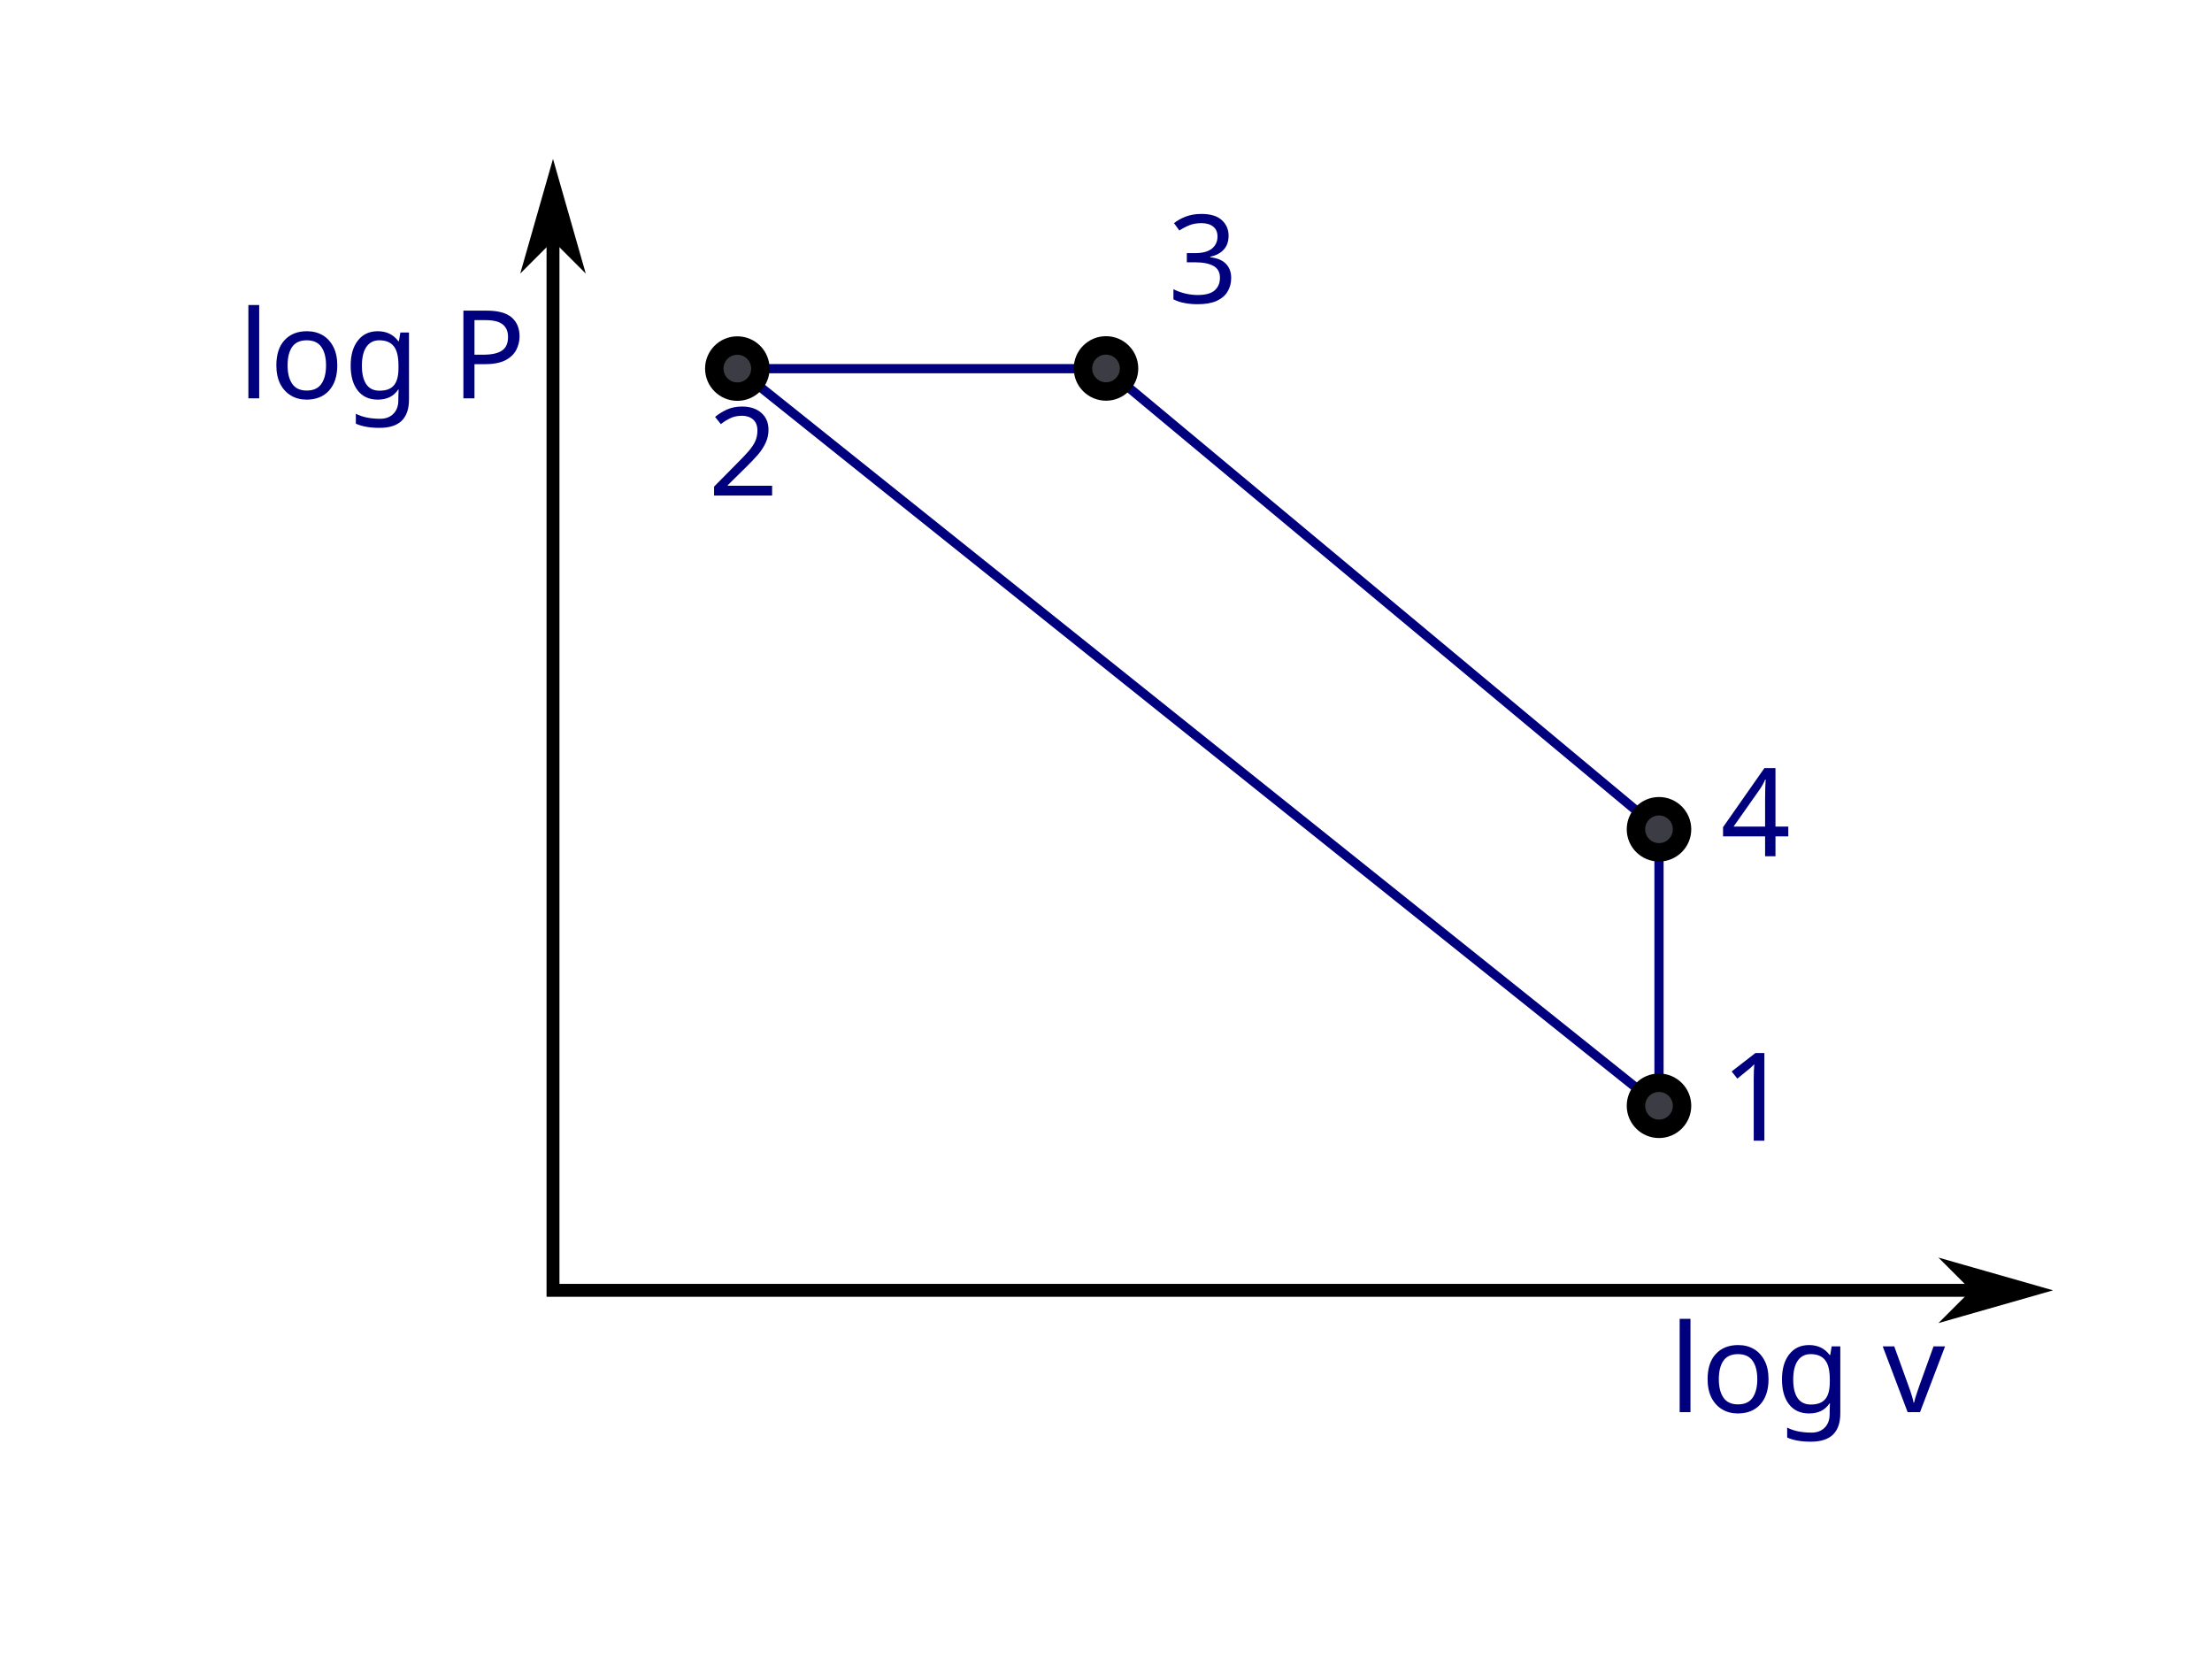
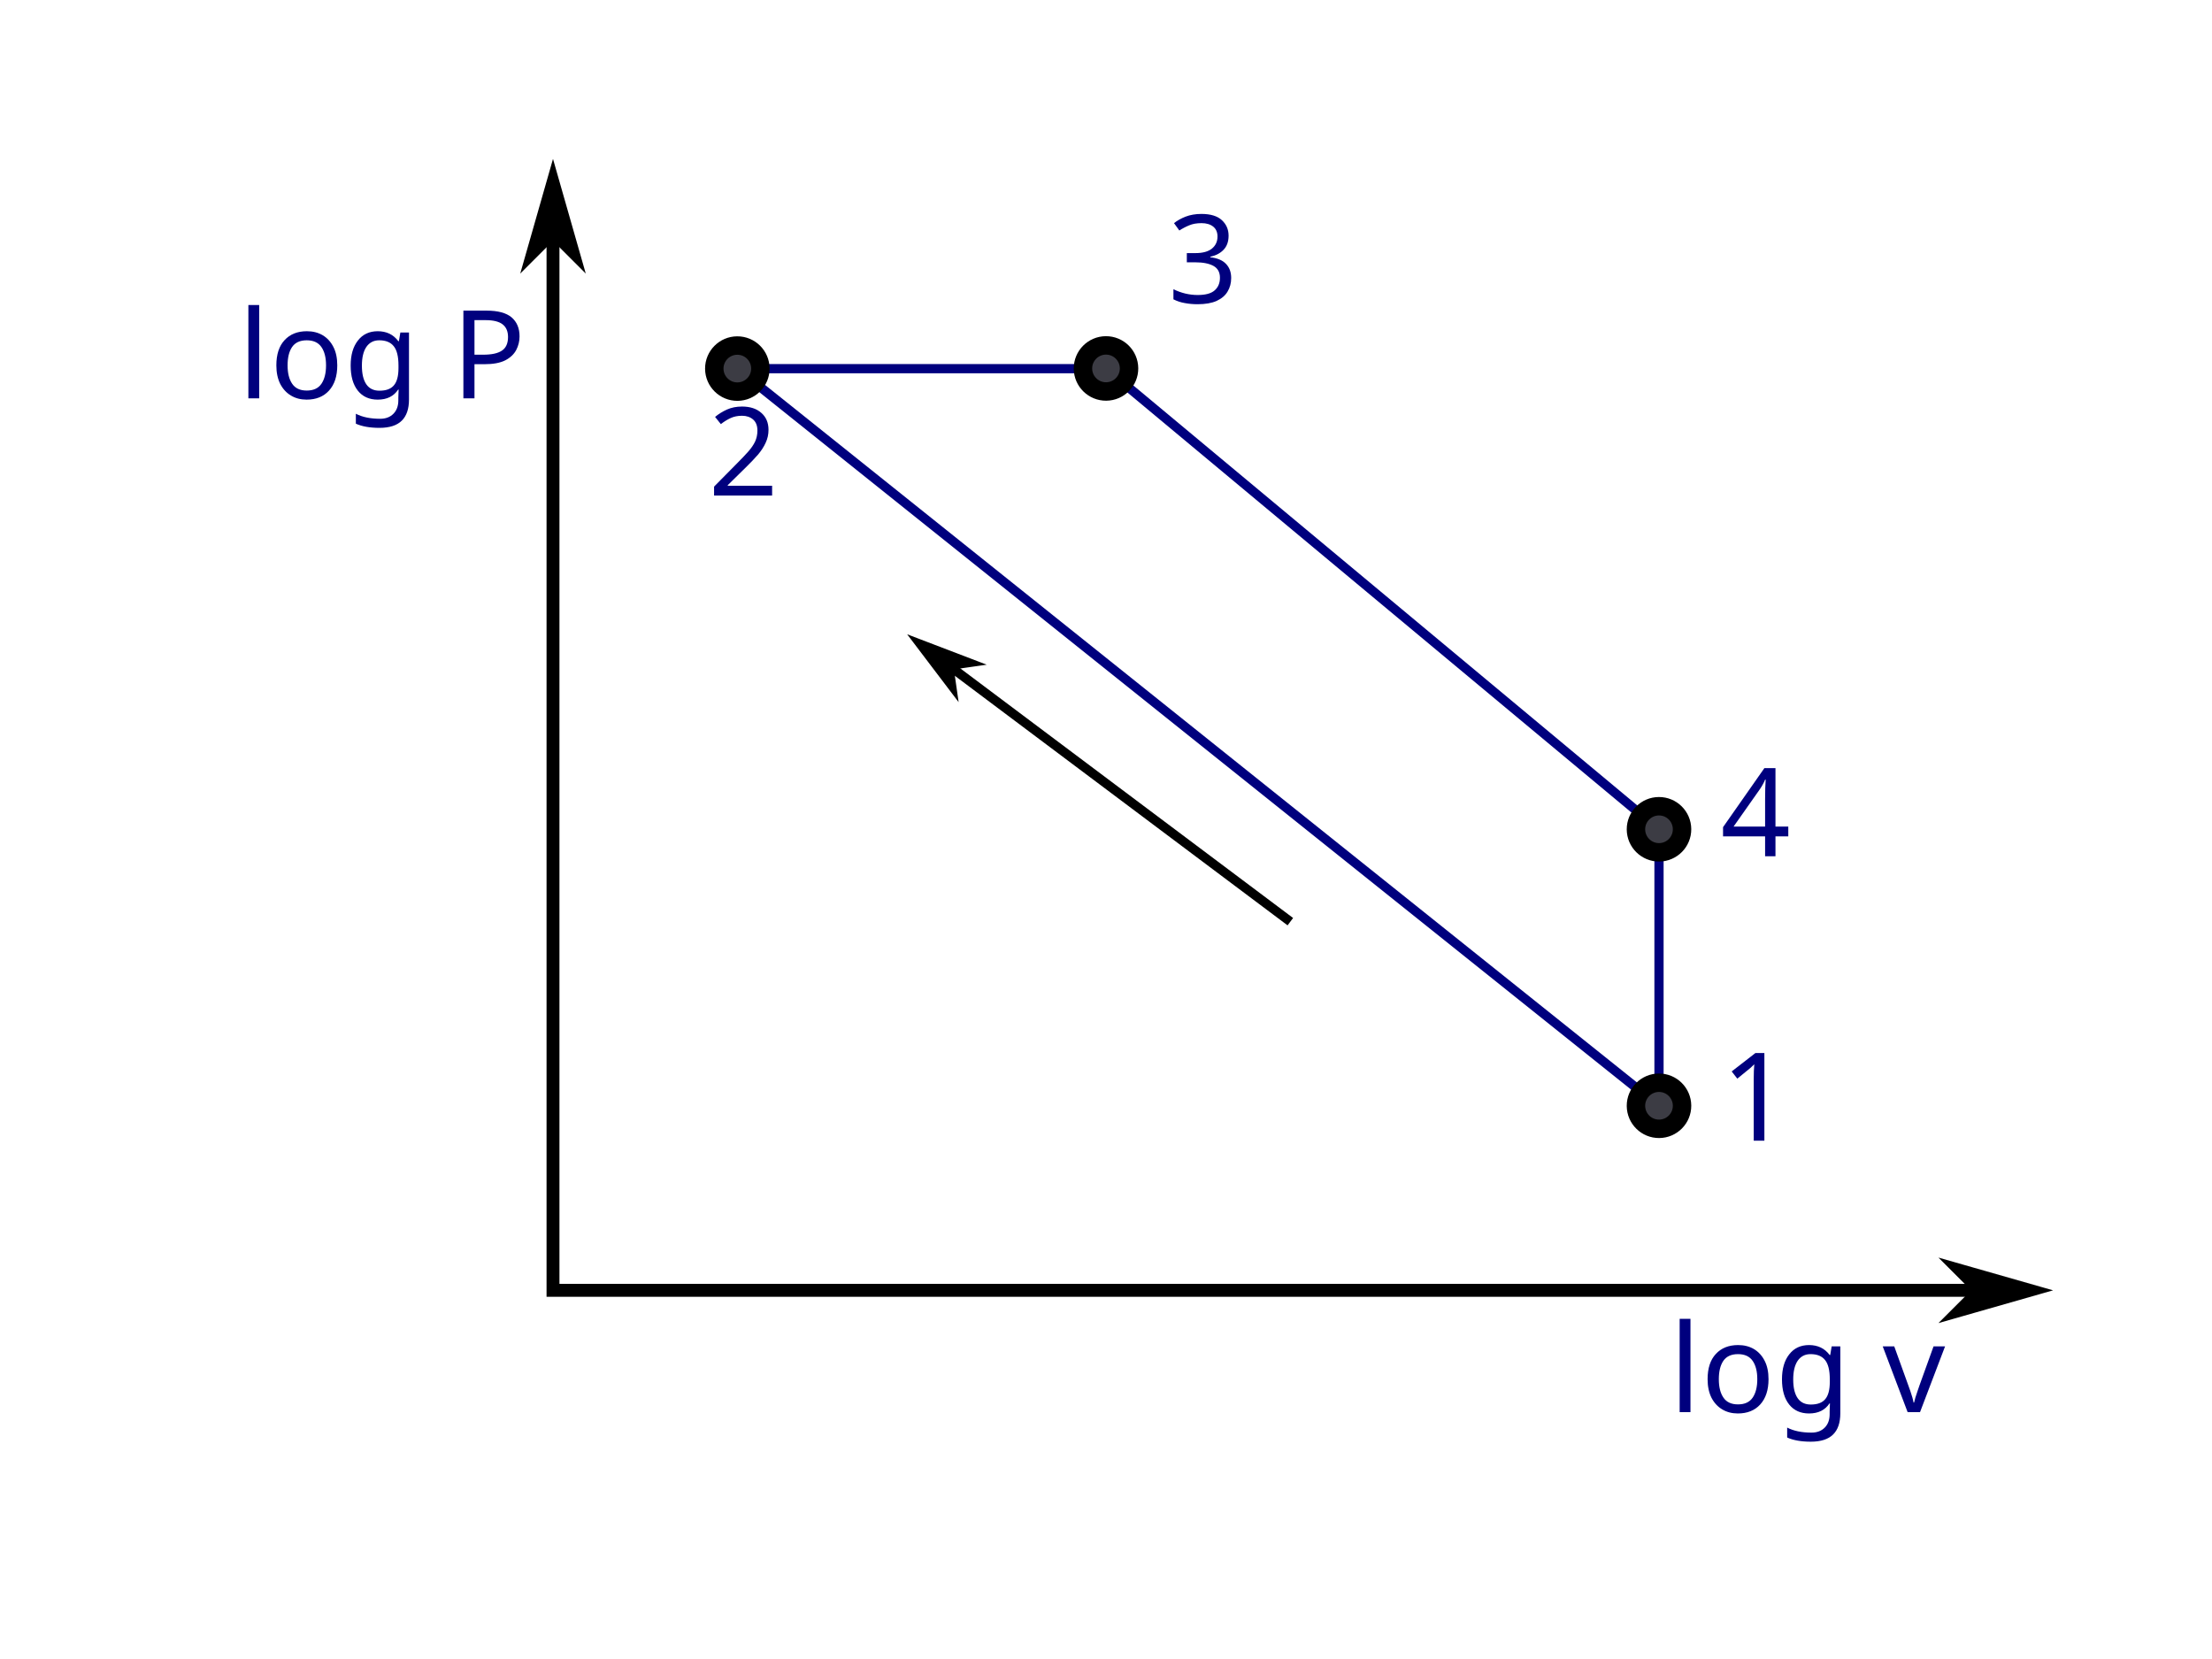
<svg xmlns="http://www.w3.org/2000/svg" width="240" height="180" viewBox="0 0 240 180" version="1.1" id="svg1097">
  <defs id="defs1091">
    <marker orient="auto" refY="0" refX="0" id="SquareM" style="overflow:visible">
      <path id="path1220" d="M -5,-5 V 5 H 5 V -5 Z" style="fill:#666666;fill-opacity:1;fill-rule:evenodd;stroke:#666666;stroke-width:1pt;stroke-opacity:1" transform="scale(0.4)" />
    </marker>
    <marker orient="auto" refY="0" refX="0" id="DiamondM" style="overflow:visible">
      <path id="path1229" d="M 0,-7.071 -7.071,0 0,7.071 7.071,0 Z" style="fill:#666666;fill-opacity:1;fill-rule:evenodd;stroke:#666666;stroke-width:1pt;stroke-opacity:1" transform="scale(0.4)" />
    </marker>
    <marker orient="auto" refY="0" refX="0" id="DotL" style="overflow:visible">
      <path id="path1208" d="m -2.5,-1 c 0,2.76 -2.24,5 -5,5 -2.76,0 -5,-2.24 -5,-5 0,-2.76 2.24,-5 5,-5 2.76,0 5,2.24 5,5 z" style="fill:#666666;fill-opacity:1;fill-rule:evenodd;stroke:#666666;stroke-width:1pt;stroke-opacity:1" transform="matrix(0.8,0,0,0.8,5.92,0.8)" />
    </marker>
    <marker orient="auto" refY="0" refX="0" id="DotM" style="overflow:visible">
      <path id="path1211" d="m -2.5,-1 c 0,2.76 -2.24,5 -5,5 -2.76,0 -5,-2.24 -5,-5 0,-2.76 2.24,-5 5,-5 2.76,0 5,2.24 5,5 z" style="fill:#666666;fill-opacity:1;fill-rule:evenodd;stroke:#666666;stroke-width:1pt;stroke-opacity:1" transform="matrix(0.4,0,0,0.4,2.96,0.4)" />
    </marker>
    <marker orient="auto" refY="0" refX="0" id="marker1423" style="overflow:visible">
      <path id="path1421" d="M 0,0 5,-5 -12.5,0 5,5 Z" style="fill:#747090;fill-opacity:1;fill-rule:evenodd;stroke:#747090;stroke-width:1pt;stroke-opacity:1" transform="matrix(-0.4,0,0,-0.4,-4,0)" />
    </marker>
    <marker orient="auto" refY="0" refX="0" id="Arrow1Mend" style="overflow:visible">
      <path id="path1156" d="M 0,0 5,-5 -12.5,0 5,5 Z" style="fill:#747090;fill-opacity:1;fill-rule:evenodd;stroke:#747090;stroke-width:1pt;stroke-opacity:1" transform="matrix(-0.4,0,0,-0.4,-4,0)" />
    </marker>
    <marker orient="auto" refY="0" refX="0" id="Arrow1MendG-0-3-6-1-8" style="overflow:visible">
      <path id="path5557-65-8-40-5-7" d="M 0,0 5,-5 -12.5,0 5,5 Z" style="fill:#000080;fill-rule:evenodd;stroke:#000080;stroke-width:1pt" transform="matrix(-0.4,0,0,-0.4,-4,0)" />
    </marker>
    <marker orient="auto" refY="0" refX="0" id="Arrow1MendG-0-3-3-3-6" style="overflow:visible">
      <path id="path5557-65-8-1-2-1" d="M 0,0 5,-5 -12.5,0 5,5 Z" style="fill:#000080;fill-rule:evenodd;stroke:#000080;stroke-width:1pt" transform="matrix(-0.4,0,0,-0.4,-4,0)" />
    </marker>
    <marker orient="auto" refY="0" refX="0" id="Arrow1MendG-0-3-9-0-6-6" style="overflow:visible">
      <path id="path5557-65-8-6-1-2" d="M 0,0 5,-5 -12.5,0 5,5 Z" style="fill:#000080;fill-rule:evenodd;stroke:#000080;stroke-width:1pt" transform="matrix(-0.4,0,0,-0.4,-4,0)" />
    </marker>
    <marker orient="auto" refY="0" refX="0" id="Arrow1MendG-0-3-33-2-6" style="overflow:visible">
      <path id="path5557-65-8-3-7-0" d="M 0,0 5,-5 -12.5,0 5,5 Z" style="fill:#000080;fill-rule:evenodd;stroke:#000080;stroke-width:1pt" transform="matrix(-0.4,0,0,-0.4,-4,0)" />
    </marker>
    <marker orient="auto" refY="0" refX="0" id="Arrow1MendG-0-3-0-6-9" style="overflow:visible">
      <path id="path5557-65-8-4-0-3" d="M 0,0 5,-5 -12.5,0 5,5 Z" style="fill:#000080;fill-rule:evenodd;stroke:#000080;stroke-width:1pt" transform="matrix(-0.4,0,0,-0.4,-4,0)" />
    </marker>
    <marker orient="auto" refY="0" refX="0" id="Arrow1MendG-0-3-8-9-7" style="overflow:visible">
      <path id="path5557-65-8-9-9-0" d="M 0,0 5,-5 -12.5,0 5,5 Z" style="fill:#000080;fill-rule:evenodd;stroke:#000080;stroke-width:1pt" transform="matrix(-0.4,0,0,-0.4,-4,0)" />
    </marker>
    <marker orient="auto" refY="0" refX="0" id="Arrow1MendG-0-3-7-8-1" style="overflow:visible">
      <path id="path5557-65-8-64-2-2" d="M 0,0 5,-5 -12.5,0 5,5 Z" style="fill:#000080;fill-rule:evenodd;stroke:#000080;stroke-width:1pt" transform="matrix(-0.4,0,0,-0.4,-4,0)" />
    </marker>
    <marker orient="auto" refY="0" refX="0" id="Arrow1MendG-0-3-03-7-2" style="overflow:visible">
      <path id="path5557-65-8-0-2-9" d="M 0,0 5,-5 -12.5,0 5,5 Z" style="fill:#000080;fill-rule:evenodd;stroke:#000080;stroke-width:1pt" transform="matrix(-0.4,0,0,-0.4,-4,0)" />
    </marker>
    <marker orient="auto" refY="0" refX="0" id="Arrow1MendG-0-3-2-9-5" style="overflow:visible">
      <path id="path5557-65-8-5-8-6" d="M 0,0 5,-5 -12.5,0 5,5 Z" style="fill:#000080;fill-rule:evenodd;stroke:#000080;stroke-width:1pt" transform="matrix(-0.4,0,0,-0.4,-4,0)" />
    </marker>
    <marker orient="auto" refY="0" refX="0" id="Arrow1MendG-0-3-5-5-5" style="overflow:visible">
      <path id="path5557-65-8-94-6-3" d="M 0,0 5,-5 -12.5,0 5,5 Z" style="fill:#000080;fill-rule:evenodd;stroke:#000080;stroke-width:1pt" transform="matrix(-0.4,0,0,-0.4,-4,0)" />
    </marker>
    <marker orient="auto" refY="0" refX="0" id="Arrow1Mstart" style="overflow:visible">
      <path id="path5266" d="M 0,0 5,-5 -12.5,0 5,5 Z" style="fill:#000000;fill-opacity:1;fill-rule:evenodd;stroke:#000000;stroke-width:1pt;stroke-opacity:1" transform="matrix(0.4,0,0,0.4,4,0)" />
    </marker>
    <marker orient="auto" refY="0" refX="0" id="marker5523" style="overflow:visible">
      <path id="path5269" d="M 0,0 5,-5 -12.5,0 5,5 Z" style="fill:#000000;fill-opacity:1;fill-rule:evenodd;stroke:#000000;stroke-width:1pt;stroke-opacity:1" transform="matrix(-0.4,0,0,-0.4,-4,0)" />
    </marker>
    <marker orient="auto" refY="0" refX="0" id="Arrow1MendG-0-5-91-9" style="overflow:visible">
      <path id="path5557-65-6-0-0" d="M 0,0 5,-5 -12.5,0 5,5 Z" style="fill:#000080;fill-rule:evenodd;stroke:#000080;stroke-width:1pt" transform="matrix(-0.4,0,0,-0.4,-4,0)" />
    </marker>
    <marker orient="auto" refY="0" refX="0" id="Arrow1MendG-0-9-1-9" style="overflow:visible">
      <path id="path5557-65-7-4-3" d="M 0,0 5,-5 -12.5,0 5,5 Z" style="fill:#000080;fill-rule:evenodd;stroke:#000080;stroke-width:1pt" transform="matrix(-0.4,0,0,-0.4,-4,0)" />
    </marker>
    <marker orient="auto" refY="0" refX="0" id="Arrow1Mstart-3" style="overflow:visible">
      <path id="path5266-6" d="M 0,0 5,-5 -12.5,0 5,5 Z" style="fill:#000000;fill-opacity:1;fill-rule:evenodd;stroke:#000000;stroke-width:1pt;stroke-opacity:1" transform="matrix(0.4,0,0,0.4,4,0)" />
    </marker>
    <marker orient="auto" refY="0" refX="0" id="marker5523-7" style="overflow:visible">
      <path id="path5269-5" d="M 0,0 5,-5 -12.5,0 5,5 Z" style="fill:#000000;fill-opacity:1;fill-rule:evenodd;stroke:#000000;stroke-width:1pt;stroke-opacity:1" transform="matrix(-0.4,0,0,-0.4,-4,0)" />
    </marker>
  </defs>
  <g id="layer2" style="display:none">
    <rect transform="translate(0,-558.25)" style="fill:#ffff00;fill-opacity:0.252;fill-rule:evenodd;stroke:#850000;stroke-width:1;stroke-linecap:round;stroke-miterlimit:4;stroke-dasharray:none;stroke-dashoffset:0;stroke-opacity:1" id="rect1147" width="40" height="20" x="20" y="588.25" />
    <rect transform="translate(0,-558.25)" style="fill:#ffff00;fill-opacity:0.252;fill-rule:evenodd;stroke:#850000;stroke-width:1;stroke-linecap:round;stroke-miterlimit:4;stroke-dasharray:none;stroke-dashoffset:0;stroke-opacity:1" id="rect1149" width="20" height="20" x="70" y="598.25" />
    <rect transform="translate(0,-558.25)" style="fill:#ffff00;fill-opacity:0.252;fill-rule:evenodd;stroke:#850000;stroke-width:1;stroke-linecap:round;stroke-miterlimit:4;stroke-dasharray:none;stroke-dashoffset:0;stroke-opacity:1" id="rect1151" width="30" height="20" x="180" y="698.25" />
    <rect transform="translate(0,-558.25)" style="fill:#ffff00;fill-opacity:0.252;fill-rule:evenodd;stroke:#850000;stroke-width:1;stroke-linecap:round;stroke-miterlimit:4;stroke-dasharray:none;stroke-dashoffset:0;stroke-opacity:1" id="rect1153" width="20" height="20" x="120" y="578.25" />
    <rect transform="translate(0,-558.25)" style="fill:#ffff00;fill-opacity:0.252;fill-rule:evenodd;stroke:#850000;stroke-width:1;stroke-linecap:round;stroke-miterlimit:4;stroke-dasharray:none;stroke-dashoffset:0;stroke-opacity:1" id="rect1155" width="20" height="20" x="180" y="638.25" />
    <rect transform="translate(0,-558.25)" style="fill:#ffff00;fill-opacity:0.252;fill-rule:evenodd;stroke:#850000;stroke-width:1;stroke-linecap:round;stroke-miterlimit:4;stroke-dasharray:none;stroke-dashoffset:0;stroke-opacity:1" id="rect1157" width="20" height="20" x="180" y="668.25" />
  </g>
  <g id="layer1" transform="translate(0,-558.25)">
    <path style="fill:none;stroke:#00007e;stroke-width:1;stroke-linecap:butt;stroke-linejoin:miter;stroke-miterlimit:4;stroke-dasharray:none;stroke-opacity:1" d="m 80,598.25 100,80" id="path1101" />
    <path style="fill:none;stroke:#000000;stroke-width:1.4;stroke-linecap:butt;stroke-linejoin:miter;stroke-miterlimit:4;stroke-dasharray:none;stroke-opacity:1;marker-start:url(#Arrow1Mstart-3);marker-end:url(#marker5523-7)" d="M 220,698.25 H 60 v -120" id="path5258-3" />
    <text xml:space="preserve" x="25.809" y="601.466" id="text15583-2-4-9-6-3-1-7-5" style="font-size:13.333px;line-height:0%;display:inline;fill:#00007e;fill-opacity:1;stroke:none">
      <tspan id="tspan15581-6-9-7-9-1-5-7-62" x="25.809" y="601.466" style="font-style:normal;font-variant:normal;font-weight:normal;font-stretch:normal;font-size:13.333px;line-height:1.25;font-family:'SBL Greek';-inkscape-font-specification:'SBL Greek';fill:#00007e;fill-opacity:1;stroke:none">log<tspan style="font-size:13.333px" id="tspan1065"> </tspan>P</tspan>
    </text>
    <text xml:space="preserve" x="181.102" y="711.466" id="text15583-2-4-9-6-3-1-7-3-9" style="font-size:13.333px;line-height:0%;display:inline;fill:#00007e;fill-opacity:1;stroke:none">
      <tspan id="tspan15581-6-9-7-9-1-5-7-6-1" x="181.102" y="711.466" style="font-style:normal;font-variant:normal;font-weight:normal;font-stretch:normal;font-size:13.333px;line-height:1.25;font-family:'SBL Greek';-inkscape-font-specification:'SBL Greek';fill:#00007e;fill-opacity:1;stroke:none">log<tspan style="font-size:13.333px" id="tspan1069"> </tspan>v</tspan>
    </text>
    <text xml:space="preserve" x="186.699" y="682.016" id="text15583-2-4-9-6-3-1-0-4-9" style="font-size:13.333px;line-height:0%;display:inline;fill:#00007e;fill-opacity:1;stroke:none">
      <tspan id="tspan15581-6-9-7-9-1-5-3-4-3" x="186.699" y="682.016" style="font-style:normal;font-variant:normal;font-weight:normal;font-stretch:normal;font-size:13.333px;line-height:1.25;font-family:'SBL Greek';-inkscape-font-specification:'SBL Greek';fill:#00007e;fill-opacity:1;stroke:none">1</tspan>
    </text>
    <path style="fill:none;stroke:#00007e;stroke-width:1;stroke-linecap:butt;stroke-linejoin:miter;stroke-miterlimit:4;stroke-dasharray:none;stroke-opacity:1" d="m 180,648.25 v 30" id="path1101-7" />
    <path style="display:inline;fill:#3c3c44;fill-opacity:1;stroke:#000000;stroke-width:2;stroke-linecap:round;stroke-linejoin:round;stroke-miterlimit:4;stroke-dasharray:none;stroke-dashoffset:0;stroke-opacity:1" id="path49256-3-81-6" d="m 177.5,678.235 a 2.5,2.5 0 0 1 2.487,-2.509 2.5,2.5 0 0 1 2.513,2.483 2.5,2.5 0 0 1 -2.479,2.517 2.5,2.5 0 0 1 -2.521,-2.475" />
    <text xml:space="preserve" x="76.836" y="612.016" id="text15583-2-4-9-6-3-1-0-7" style="font-size:13.333px;line-height:0%;display:inline;fill:#00007e;fill-opacity:1;stroke:none">
      <tspan id="tspan15581-6-9-7-9-1-5-3-0" x="76.836" y="612.016" style="font-style:normal;font-variant:normal;font-weight:normal;font-stretch:normal;font-size:13.333px;line-height:1.25;font-family:'SBL Greek';-inkscape-font-specification:'SBL Greek';fill:#00007e;fill-opacity:1;stroke:none">2</tspan>
    </text>
    <path style="fill:none;stroke:#00007e;stroke-width:1;stroke-linecap:butt;stroke-linejoin:miter;stroke-miterlimit:4;stroke-dasharray:none;stroke-opacity:1" d="M 80,598.25 H 120" id="path1101-3" />
    <path style="display:inline;fill:#3c3c44;fill-opacity:1;stroke:#000000;stroke-width:2;stroke-linecap:round;stroke-linejoin:round;stroke-miterlimit:4;stroke-dasharray:none;stroke-dashoffset:0;stroke-opacity:1" id="path49256-3-4-0" d="m 77.5,598.25 a 2.5,2.5 0 0 1 2.487,-2.509 2.5,2.5 0 0 1 2.513,2.483 2.5,2.5 0 0 1 -2.479,2.517 2.5,2.5 0 0 1 -2.521,-2.475" />
    <path style="fill:none;stroke:#00007e;stroke-width:1;stroke-linecap:butt;stroke-linejoin:miter;stroke-miterlimit:4;stroke-dasharray:none;stroke-opacity:1" d="m 120,598.25 60,50" id="path1101-6" />
    <path style="display:inline;fill:#3c3c44;fill-opacity:1;stroke:#000000;stroke-width:2;stroke-linecap:round;stroke-linejoin:round;stroke-miterlimit:4;stroke-dasharray:none;stroke-dashoffset:0;stroke-opacity:1" id="path49256-3-4-0-5" d="m 117.5,598.235 a 2.5,2.5 0 0 1 2.487,-2.509 2.5,2.5 0 0 1 2.513,2.483 2.5,2.5 0 0 1 -2.479,2.517 2.5,2.5 0 0 1 -2.521,-2.475" />
    <path style="display:inline;fill:#3c3c44;fill-opacity:1;stroke:#000000;stroke-width:2;stroke-linecap:round;stroke-linejoin:round;stroke-miterlimit:4;stroke-dasharray:none;stroke-dashoffset:0;stroke-opacity:1" id="path49256-3-4-0-3" d="m 177.5,648.235 a 2.5,2.5 0 0 1 2.487,-2.509 2.5,2.5 0 0 1 2.513,2.483 2.5,2.5 0 0 1 -2.479,2.517 2.5,2.5 0 0 1 -2.521,-2.475" />
    <text xml:space="preserve" x="126.722" y="591.118" id="text15583-2-4-9-6-3-1-0-7-5" style="font-size:13.333px;line-height:0%;display:inline;fill:#00007e;fill-opacity:1;stroke:none">
      <tspan id="tspan15581-6-9-7-9-1-5-3-0-6" x="126.722" y="591.118" style="font-style:normal;font-variant:normal;font-weight:normal;font-stretch:normal;font-size:13.333px;line-height:1.25;font-family:'SBL Greek';-inkscape-font-specification:'SBL Greek';fill:#00007e;fill-opacity:1;stroke:none">3</tspan>
    </text>
    <text xml:space="preserve" x="186.667" y="651.15" id="text15583-2-4-9-6-3-1-0-7-2" style="font-size:13.333px;line-height:0%;display:inline;fill:#00007e;fill-opacity:1;stroke:none">
      <tspan id="tspan15581-6-9-7-9-1-5-3-0-9" x="186.667" y="651.15" style="font-style:normal;font-variant:normal;font-weight:normal;font-stretch:normal;font-size:13.333px;line-height:1.25;font-family:'SBL Greek';-inkscape-font-specification:'SBL Greek';fill:#00007e;fill-opacity:1;stroke:none">4</tspan>
    </text>
+     <path style="fill:none;stroke:#000000;stroke-width:1px;stroke-linecap:butt;stroke-linejoin:miter;stroke-opacity:1;marker-end:url(#marker5523)" d="m 140,658.25 -40,-30" id="path1154" />
  </g>
</svg>
